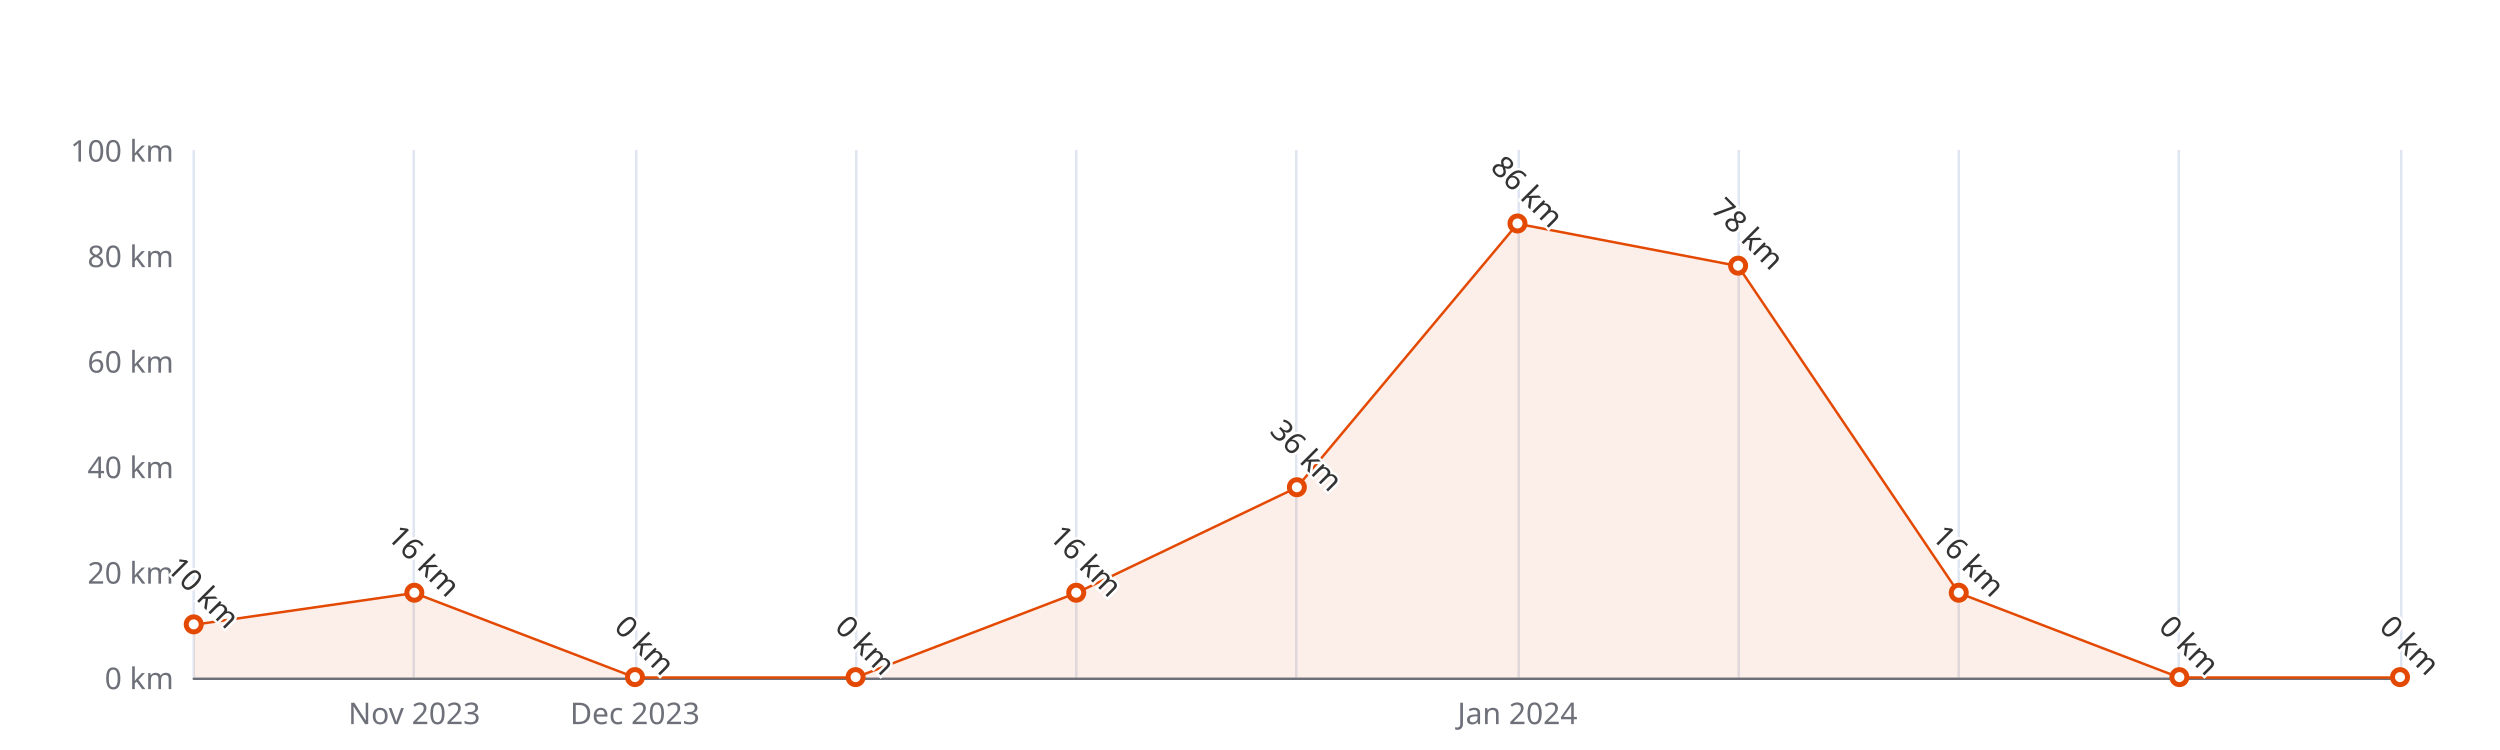
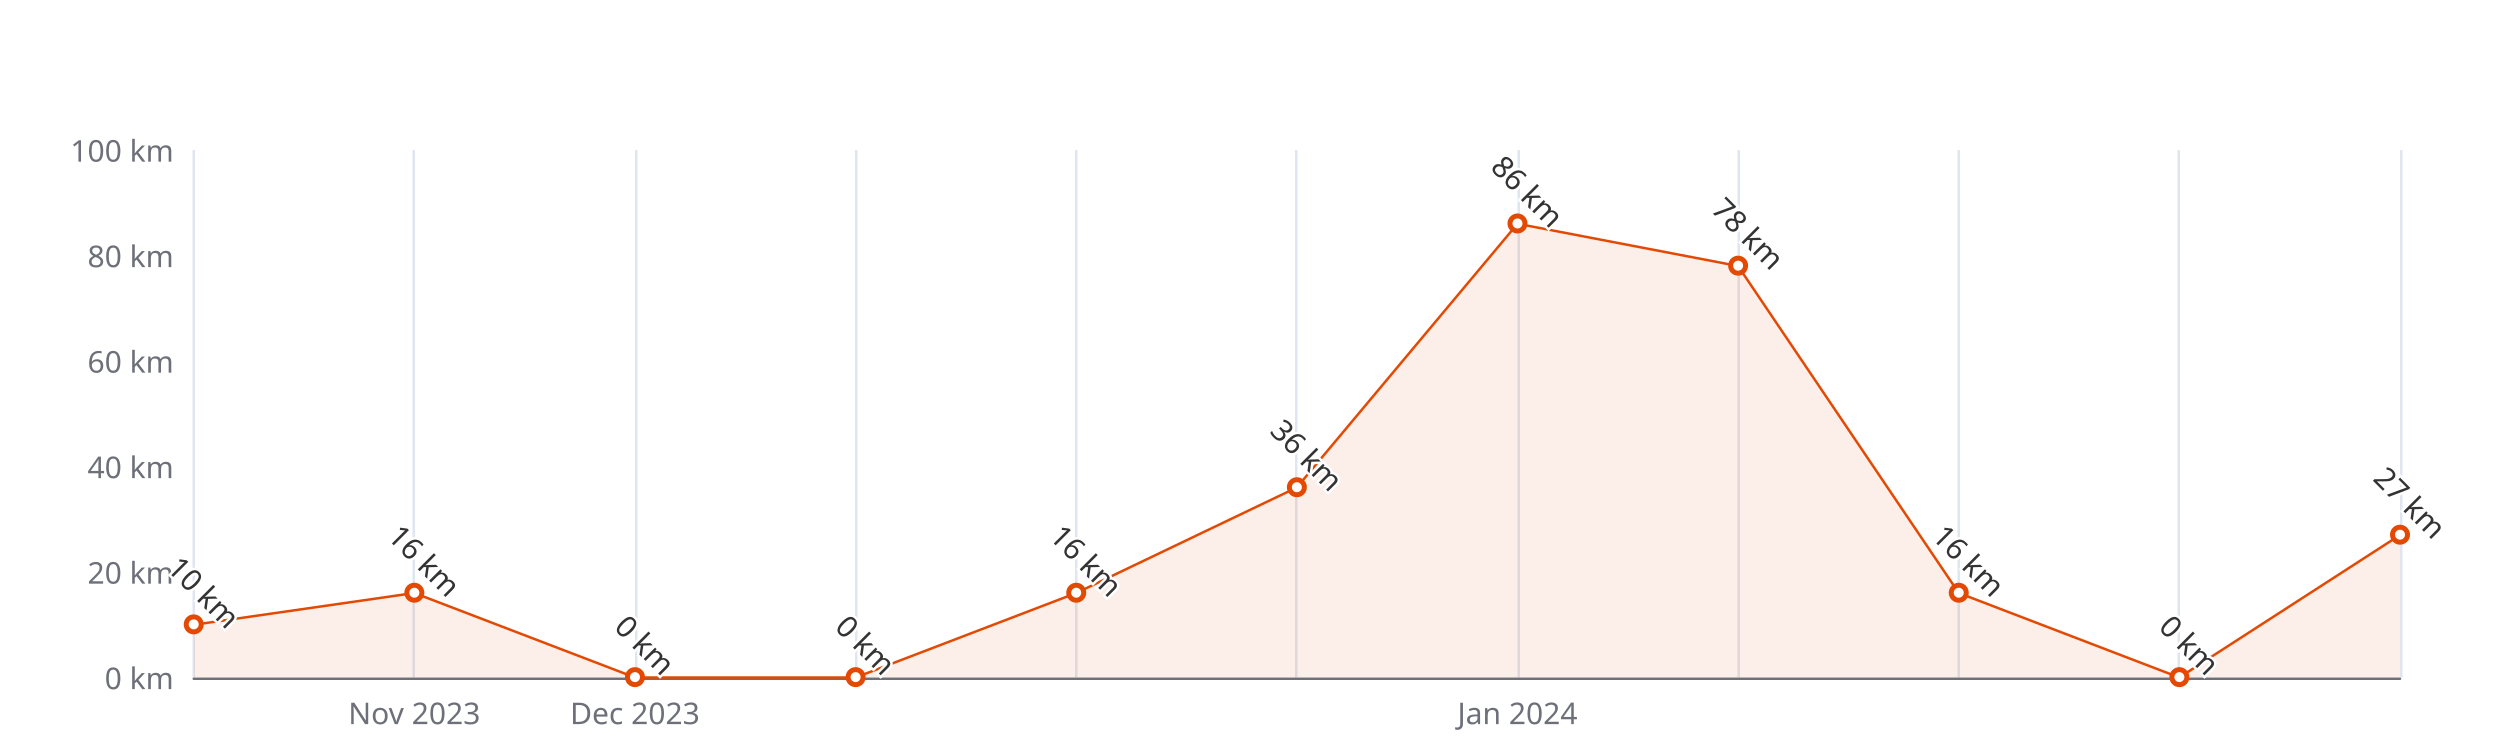
<svg xmlns="http://www.w3.org/2000/svg" width="1000" height="300" version="1.1" baseProfile="full" viewBox="0 0 1000 300">
  <rect width="1000" height="300" x="0" y="0" id="0" fill="#ffffff" />
  <path d="M77.5 60L77.5 271" fill="none" stroke="#E0E6F1" />
  <path d="M165.5 60L165.5 271" fill="none" stroke="#E0E6F1" />
  <path d="M254.5 60L254.5 271" fill="none" stroke="#E0E6F1" />
  <path d="M342.5 60L342.5 271" fill="none" stroke="#E0E6F1" />
  <path d="M430.5 60L430.5 271" fill="none" stroke="#E0E6F1" />
  <path d="M518.5 60L518.5 271" fill="none" stroke="#E0E6F1" />
  <path d="M607.5 60L607.5 271" fill="none" stroke="#E0E6F1" />
  <path d="M695.5 60L695.5 271" fill="none" stroke="#E0E6F1" />
  <path d="M783.5 60L783.5 271" fill="none" stroke="#E0E6F1" />
  <path d="M871.5 60L871.5 271" fill="none" stroke="#E0E6F1" />
  <path d="M960.5 60L960.5 271" fill="none" stroke="#E0E6F1" />
  <path d="M77.5 271.5L960 271.5" fill="none" stroke="#6E7079" stroke-linecap="round" />
  <text dominant-baseline="central" text-anchor="end" style="font-size:12px;font-family:sans-serif;" xml:space="preserve" transform="translate(69.48 271)" fill="#6E7079">0 km</text>
  <text dominant-baseline="central" text-anchor="end" style="font-size:12px;font-family:sans-serif;" xml:space="preserve" transform="translate(69.48 228.8)" fill="#6E7079">20 km</text>
  <text dominant-baseline="central" text-anchor="end" style="font-size:12px;font-family:sans-serif;" xml:space="preserve" transform="translate(69.48 186.6)" fill="#6E7079">40 km</text>
  <text dominant-baseline="central" text-anchor="end" style="font-size:12px;font-family:sans-serif;" xml:space="preserve" transform="translate(69.48 144.4)" fill="#6E7079">60 km</text>
  <text dominant-baseline="central" text-anchor="end" style="font-size:12px;font-family:sans-serif;" xml:space="preserve" transform="translate(69.48 102.2)" fill="#6E7079">80 km</text>
  <text dominant-baseline="central" text-anchor="end" style="font-size:12px;font-family:sans-serif;" xml:space="preserve" transform="translate(69.48 60)" fill="#6E7079">100 km</text>
  <text dominant-baseline="central" text-anchor="middle" style="font-size:12px;font-family:sans-serif;" xml:space="preserve" y="6" transform="translate(165.732 279)" fill="#6E7079">Nov 2023</text>
  <text dominant-baseline="central" text-anchor="middle" style="font-size:12px;font-family:sans-serif;" xml:space="preserve" y="6" transform="translate(253.984 279)" fill="#6E7079">Dec 2023</text>
  <text dominant-baseline="central" text-anchor="middle" style="font-size:12px;font-family:sans-serif;" xml:space="preserve" y="6" transform="translate(606.992 279)" fill="#6E7079">Jan 2024</text>
  <g clip-path="url(#zr5-c0)">
-     <path d="M77.5 249.9L165.7 237.2L254 271L342.2 271L430.5 237.2L518.7 195L607 89.5L695.2 106.4L783.5 237.2L871.7 271L960 271L871.7 271L783.5 271L695.2 271L607 271L518.7 271L430.5 271L342.2 271L254 271L165.7 271L77.5 271Z" fill="rgb(227,73,2)" fill-opacity="0.09" />
-     <path d="M77.5 249.9L165.7 237.2L254 271L342.2 271L430.5 237.2L518.7 195L607 89.5L695.2 106.4L783.5 237.2L871.7 271L960 271" fill="none" stroke="#E34902" stroke-linejoin="bevel" />
+     <path d="M77.5 249.9L165.7 237.2L254 271L342.2 271L430.5 237.2L518.7 195L607 89.5L695.2 106.4L783.5 237.2L871.7 271L960 214L960 271L871.7 271L783.5 271L695.2 271L607 271L518.7 271L430.5 271L342.2 271L254 271L165.7 271L77.5 271Z" fill="rgb(227,73,2)" fill-opacity="0.09" />
+     <path d="M77.5 249.9L165.7 237.2L254 271L342.2 271L430.5 237.2L518.7 195L607 89.5L695.2 106.4L783.5 237.2L871.7 271L960 214" fill="none" stroke="#E34902" stroke-linejoin="bevel" />
  </g>
  <path d="M1 0A1 1 0 1 1 1 -0.1A1 1 0 0 1 1 0" transform="matrix(3,0,0,3,77.48,249.9)" fill="#fff" stroke="#E34902" stroke-width="0.667" />
  <path d="M1 0A1 1 0 1 1 1 -0.1A1 1 0 0 1 1 0" transform="matrix(3,0,0,3,165.732,237.24)" fill="#fff" stroke="#E34902" stroke-width="0.667" />
  <path d="M1 0A1 1 0 1 1 1 -0.1A1 1 0 0 1 1 0" transform="matrix(3,0,0,3,253.984,271)" fill="#fff" stroke="#E34902" stroke-width="0.667" />
  <path d="M1 0A1 1 0 1 1 1 -0.1A1 1 0 0 1 1 0" transform="matrix(3,0,0,3,342.236,271)" fill="#fff" stroke="#E34902" stroke-width="0.667" />
  <path d="M1 0A1 1 0 1 1 1 -0.1A1 1 0 0 1 1 0" transform="matrix(3,0,0,3,430.488,237.24)" fill="#fff" stroke="#E34902" stroke-width="0.667" />
  <path d="M1 0A1 1 0 1 1 1 -0.1A1 1 0 0 1 1 0" transform="matrix(3,0,0,3,518.74,195.04)" fill="#fff" stroke="#E34902" stroke-width="0.667" />
  <path d="M1 0A1 1 0 1 1 1 -0.1A1 1 0 0 1 1 0" transform="matrix(3,0,0,3,606.992,89.54)" fill="#fff" stroke="#E34902" stroke-width="0.667" />
  <path d="M1 0A1 1 0 1 1 1 -0.1A1 1 0 0 1 1 0" transform="matrix(3,0,0,3,695.244,106.42)" fill="#fff" stroke="#E34902" stroke-width="0.667" />
  <path d="M1 0A1 1 0 1 1 1 -0.1A1 1 0 0 1 1 0" transform="matrix(3,0,0,3,783.496,237.24)" fill="#fff" stroke="#E34902" stroke-width="0.667" />
  <path d="M1 0A1 1 0 1 1 1 -0.1A1 1 0 0 1 1 0" transform="matrix(3,0,0,3,871.748,271)" fill="#fff" stroke="#E34902" stroke-width="0.667" />
-   <path d="M1 0A1 1 0 1 1 1 -0.1A1 1 0 0 1 1 0" transform="matrix(3,0,0,3,960,271)" fill="#fff" stroke="#E34902" stroke-width="0.667" />
+   <path d="M1 0A1 1 0 1 1 1 -0.1A1 1 0 0 1 1 0" transform="matrix(3,0,0,3,960,214.03)" fill="#fff" stroke="#E34902" stroke-width="0.667" />
  <text dominant-baseline="central" text-anchor="middle" style="font-size:12px;font-family:sans-serif;" xml:space="preserve" y="-6" transform="matrix(0.707,0.707,-0.707,0.707,77.48,240.9)" fill="#333" stroke="rgb(255,255,255)" stroke-width="2" paint-order="stroke" stroke-miterlimit="2">10 km</text>
  <text dominant-baseline="central" text-anchor="middle" style="font-size:12px;font-family:sans-serif;" xml:space="preserve" y="-6" transform="matrix(0.707,0.707,-0.707,0.707,165.732,228.24)" fill="#333" stroke="rgb(255,255,255)" stroke-width="2" paint-order="stroke" stroke-miterlimit="2">16 km</text>
  <text dominant-baseline="central" text-anchor="middle" style="font-size:12px;font-family:sans-serif;" xml:space="preserve" y="-6" transform="matrix(0.707,0.707,-0.707,0.707,253.984,262)" fill="#333" stroke="rgb(255,255,255)" stroke-width="2" paint-order="stroke" stroke-miterlimit="2">0 km</text>
  <text dominant-baseline="central" text-anchor="middle" style="font-size:12px;font-family:sans-serif;" xml:space="preserve" y="-6" transform="matrix(0.707,0.707,-0.707,0.707,342.236,262)" fill="#333" stroke="rgb(255,255,255)" stroke-width="2" paint-order="stroke" stroke-miterlimit="2">0 km</text>
  <text dominant-baseline="central" text-anchor="middle" style="font-size:12px;font-family:sans-serif;" xml:space="preserve" y="-6" transform="matrix(0.707,0.707,-0.707,0.707,430.488,228.24)" fill="#333" stroke="rgb(255,255,255)" stroke-width="2" paint-order="stroke" stroke-miterlimit="2">16 km</text>
  <text dominant-baseline="central" text-anchor="middle" style="font-size:12px;font-family:sans-serif;" xml:space="preserve" y="-6" transform="matrix(0.707,0.707,-0.707,0.707,518.74,186.04)" fill="#333" stroke="rgb(255,255,255)" stroke-width="2" paint-order="stroke" stroke-miterlimit="2">36 km</text>
  <text dominant-baseline="central" text-anchor="middle" style="font-size:12px;font-family:sans-serif;" xml:space="preserve" y="-6" transform="matrix(0.707,0.707,-0.707,0.707,606.992,80.54)" fill="#333" stroke="rgb(255,255,255)" stroke-width="2" paint-order="stroke" stroke-miterlimit="2">86 km</text>
  <text dominant-baseline="central" text-anchor="middle" style="font-size:12px;font-family:sans-serif;" xml:space="preserve" y="-6" transform="matrix(0.707,0.707,-0.707,0.707,695.244,97.42)" fill="#333" stroke="rgb(255,255,255)" stroke-width="2" paint-order="stroke" stroke-miterlimit="2">78 km</text>
  <text dominant-baseline="central" text-anchor="middle" style="font-size:12px;font-family:sans-serif;" xml:space="preserve" y="-6" transform="matrix(0.707,0.707,-0.707,0.707,783.496,228.24)" fill="#333" stroke="rgb(255,255,255)" stroke-width="2" paint-order="stroke" stroke-miterlimit="2">16 km</text>
  <text dominant-baseline="central" text-anchor="middle" style="font-size:12px;font-family:sans-serif;" xml:space="preserve" y="-6" transform="matrix(0.707,0.707,-0.707,0.707,871.748,262)" fill="#333" stroke="rgb(255,255,255)" stroke-width="2" paint-order="stroke" stroke-miterlimit="2">0 km</text>
-   <text dominant-baseline="central" text-anchor="middle" style="font-size:12px;font-family:sans-serif;" xml:space="preserve" y="-6" transform="matrix(0.707,0.707,-0.707,0.707,960,262)" fill="#333" stroke="rgb(255,255,255)" stroke-width="2" paint-order="stroke" stroke-miterlimit="2">0 km</text>
+   <text dominant-baseline="central" text-anchor="middle" style="font-size:12px;font-family:sans-serif;" xml:space="preserve" y="-6" transform="matrix(0.707,0.707,-0.707,0.707,960,205.03)" fill="#333" stroke="rgb(255,255,255)" stroke-width="2" paint-order="stroke" stroke-miterlimit="2">27 km</text>
  <defs>
    <clipPath id="zr5-c0">
      <path d="M76 59.5l884 0l0 212l-884 0Z" fill="#000" />
    </clipPath>
  </defs>
</svg>
